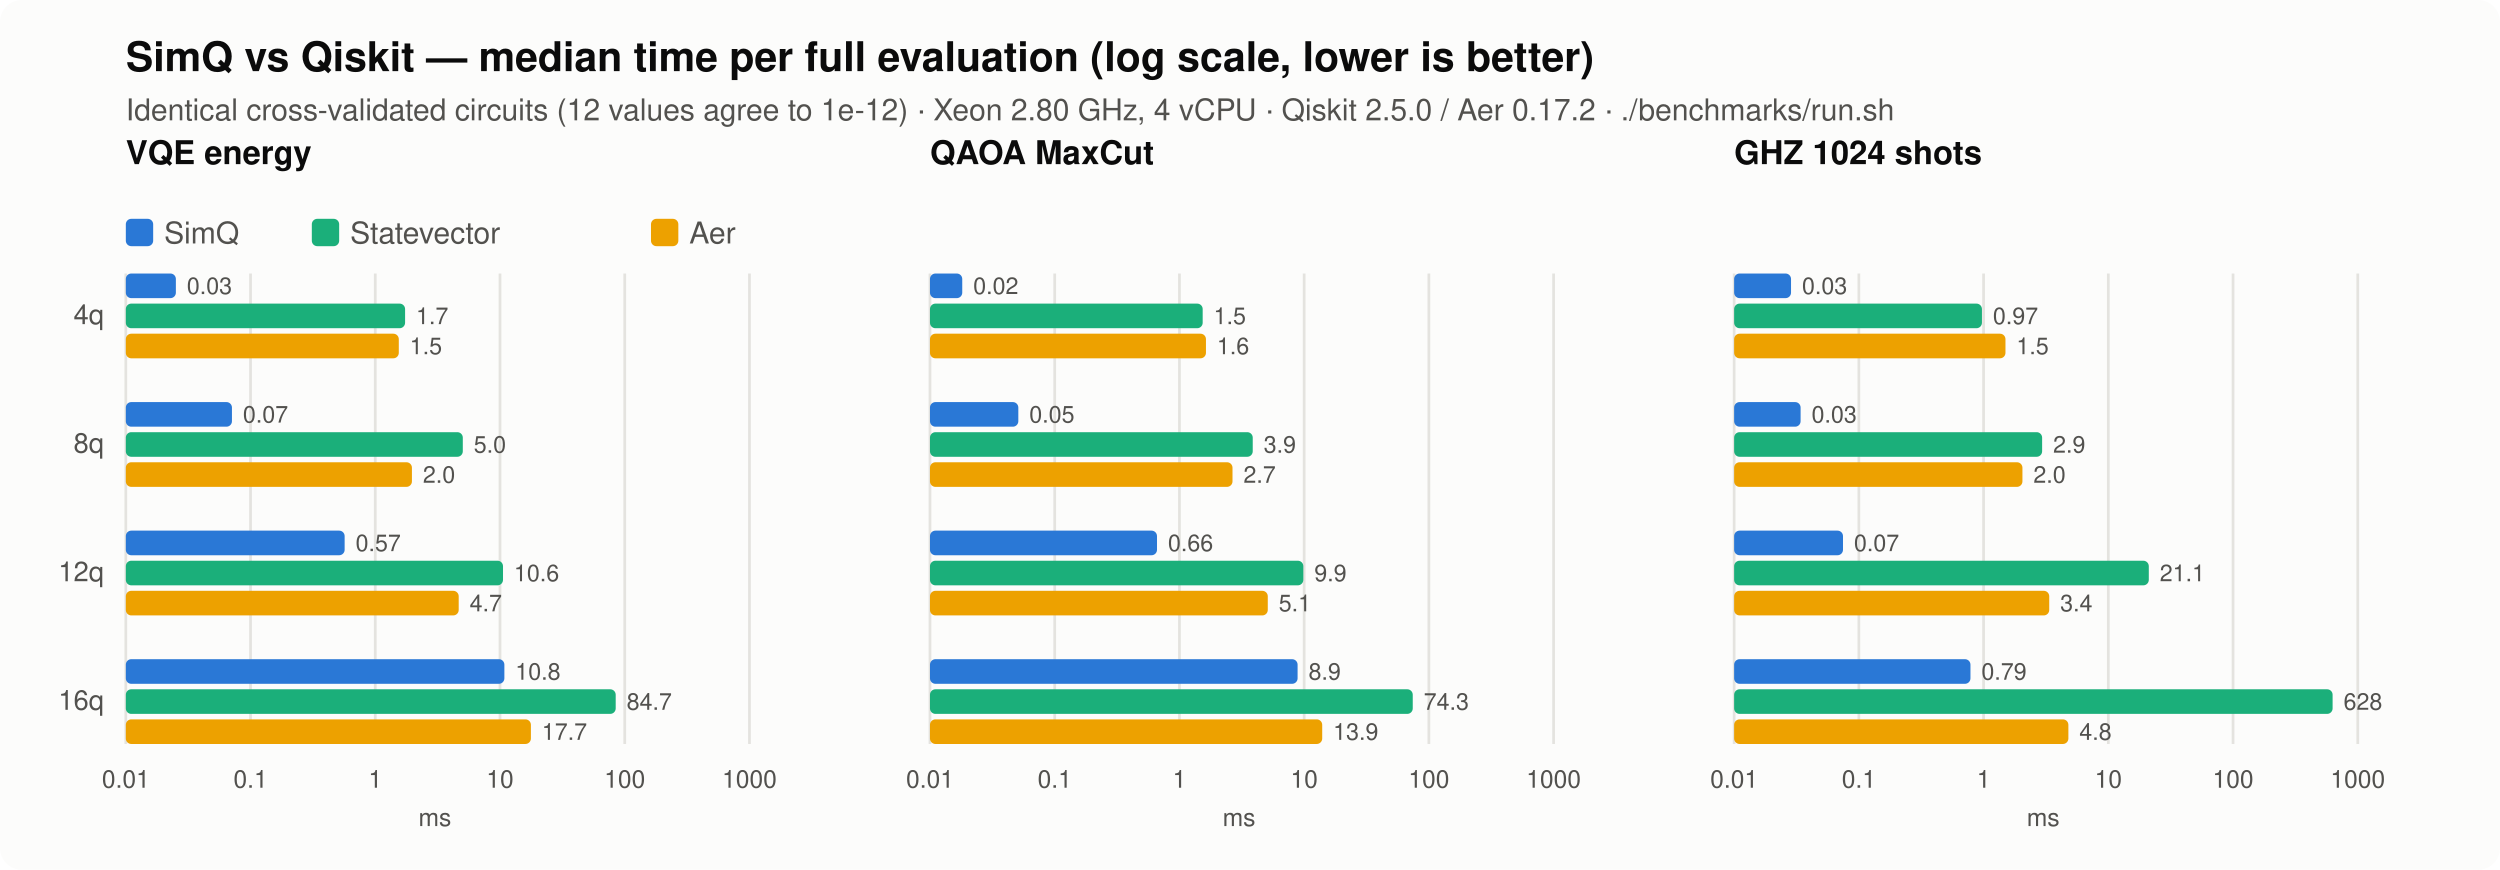
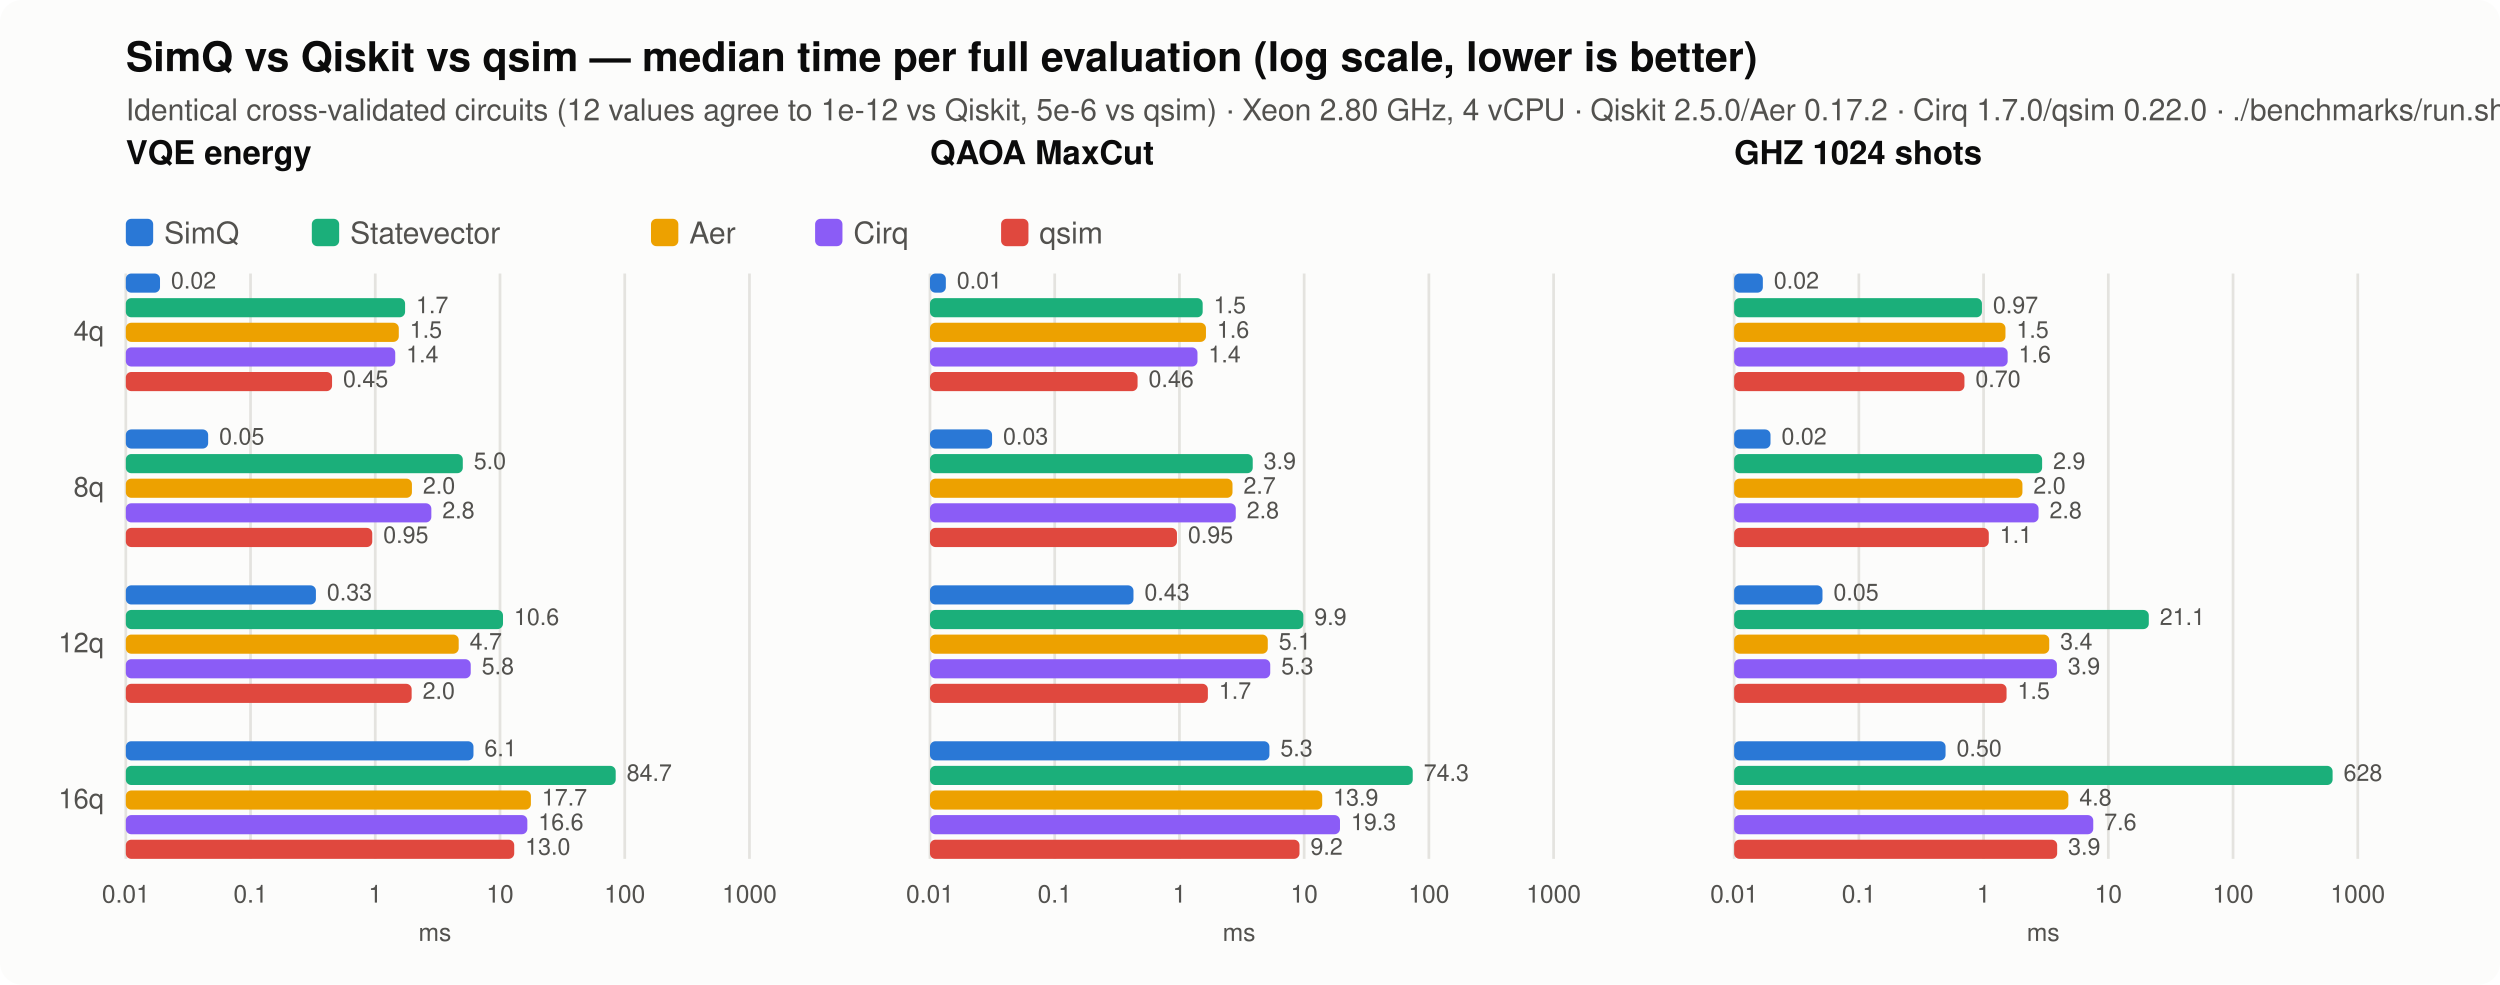
- <svg xmlns="http://www.w3.org/2000/svg" width="914" height="318" viewBox="0 0 914 318" font-family="-apple-system,Segoe UI,Helvetica,Arial,sans-serif">
-   <rect width="914" height="318" fill="#fcfcfb" rx="8" />
-   <text x="46" y="26" fill="#0b0b0b" font-size="15" font-weight="600">SimQ vs Qiskit — median time per full evaluation (log scale, lower is better)</text>
-   <text x="46" y="44" fill="#52514e" font-size="11">Identical cross-validated circuits (12 values agree to 1e-12) · Xeon 2.80 GHz, 4 vCPU · Qiskit 2.5.0 / Aer 0.17.2 · ./benchmarks/run.sh</text>
+ <svg xmlns="http://www.w3.org/2000/svg" width="914" height="360" viewBox="0 0 914 360" font-family="-apple-system,Segoe UI,Helvetica,Arial,sans-serif">
+   <rect width="914" height="360" fill="#fcfcfb" rx="8" />
+   <text x="46" y="26" fill="#0b0b0b" font-size="15" font-weight="600">SimQ vs Qiskit vs qsim — median time per full evaluation (log scale, lower is better)</text>
+   <text x="46" y="44" fill="#52514e" font-size="11">Identical cross-validated circuits (12 values agree to 1e-12 vs Qiskit, 5e-6 vs qsim) · Xeon 2.80 GHz, 4 vCPU · Qiskit 2.5.0/Aer 0.17.2 · Cirq 1.7.0/qsim 0.22.0 · ./benchmarks/run.sh</text>
  <rect x="46" y="80" width="10" height="10" rx="2" fill="#2a78d6" />
  <text x="60" y="89" fill="#52514e" font-size="11">SimQ</text>
  <rect x="114" y="80" width="10" height="10" rx="2" fill="#1baf7a" />
  <text x="128" y="89" fill="#52514e" font-size="11">Statevector</text>
  <rect x="238" y="80" width="10" height="10" rx="2" fill="#eda100" />
  <text x="252" y="89" fill="#52514e" font-size="11">Aer</text>
+   <rect x="298" y="80" width="10" height="10" rx="2" fill="#8b5cf6" />
+   <text x="312" y="89" fill="#52514e" font-size="11">Cirq</text>
+   <rect x="366" y="80" width="10" height="10" rx="2" fill="#e0483e" />
+   <text x="380" y="89" fill="#52514e" font-size="11">qsim</text>
  <text x="46" y="60" fill="#0b0b0b" font-size="12" font-weight="600">VQE energy</text>
-   <line x1="46.0" y1="100" x2="46.0" y2="272" stroke="#e4e3df" stroke-width="1" />
-   <text x="46.0" y="288" fill="#52514e" font-size="9" text-anchor="middle">0.01</text>
-   <line x1="91.6" y1="100" x2="91.6" y2="272" stroke="#e4e3df" stroke-width="1" />
-   <text x="91.6" y="288" fill="#52514e" font-size="9" text-anchor="middle">0.1</text>
-   <line x1="137.2" y1="100" x2="137.2" y2="272" stroke="#e4e3df" stroke-width="1" />
-   <text x="137.2" y="288" fill="#52514e" font-size="9" text-anchor="middle">1</text>
-   <line x1="182.8" y1="100" x2="182.8" y2="272" stroke="#e4e3df" stroke-width="1" />
-   <text x="182.8" y="288" fill="#52514e" font-size="9" text-anchor="middle">10</text>
-   <line x1="228.4" y1="100" x2="228.4" y2="272" stroke="#e4e3df" stroke-width="1" />
-   <text x="228.4" y="288" fill="#52514e" font-size="9" text-anchor="middle">100</text>
-   <line x1="274.0" y1="100" x2="274.0" y2="272" stroke="#e4e3df" stroke-width="1" />
-   <text x="274.0" y="288" fill="#52514e" font-size="9" text-anchor="middle">1000</text>
-   <text x="159.0" y="302" fill="#52514e" font-size="9" text-anchor="middle">ms</text>
-   <text x="38" y="118.5" fill="#52514e" font-size="10" text-anchor="end">4q</text>
-   <rect x="46" y="100" width="18.3" height="9" rx="2" fill="#2a78d6" />
-   <text x="68.3" y="107.5" fill="#52514e" font-size="8.5">0.03</text>
-   <rect x="46" y="111" width="102.1" height="9" rx="2" fill="#1baf7a" />
-   <text x="152.1" y="118.5" fill="#52514e" font-size="8.5">1.7</text>
-   <rect x="46" y="122" width="99.8" height="9" rx="2" fill="#eda100" />
-   <text x="149.8" y="129.5" fill="#52514e" font-size="8.5">1.5</text>
-   <text x="38" y="165.5" fill="#52514e" font-size="10" text-anchor="end">8q</text>
-   <rect x="46" y="147" width="38.8" height="9" rx="2" fill="#2a78d6" />
-   <text x="88.8" y="154.5" fill="#52514e" font-size="8.5">0.07</text>
-   <rect x="46" y="158" width="123.2" height="9" rx="2" fill="#1baf7a" />
-   <text x="173.2" y="165.5" fill="#52514e" font-size="8.5">5.0</text>
-   <rect x="46" y="169" width="104.6" height="9" rx="2" fill="#eda100" />
-   <text x="154.6" y="176.5" fill="#52514e" font-size="8.5">2.0</text>
-   <text x="38" y="212.5" fill="#52514e" font-size="10" text-anchor="end">12q</text>
-   <rect x="46" y="194" width="80.0" height="9" rx="2" fill="#2a78d6" />
-   <text x="130.0" y="201.5" fill="#52514e" font-size="8.5">0.57</text>
-   <rect x="46" y="205" width="137.9" height="9" rx="2" fill="#1baf7a" />
-   <text x="187.9" y="212.5" fill="#52514e" font-size="8.5">10.6</text>
-   <rect x="46" y="216" width="121.7" height="9" rx="2" fill="#eda100" />
-   <text x="171.7" y="223.5" fill="#52514e" font-size="8.5">4.7</text>
-   <text x="38" y="259.5" fill="#52514e" font-size="10" text-anchor="end">16q</text>
-   <rect x="46" y="241" width="138.4" height="9" rx="2" fill="#2a78d6" />
-   <text x="188.4" y="248.5" fill="#52514e" font-size="8.5">10.8</text>
-   <rect x="46" y="252" width="179.1" height="9" rx="2" fill="#1baf7a" />
-   <text x="229.1" y="259.5" fill="#52514e" font-size="8.5">84.7</text>
-   <rect x="46" y="263" width="148.1" height="9" rx="2" fill="#eda100" />
-   <text x="198.1" y="270.5" fill="#52514e" font-size="8.5">17.7</text>
+   <line x1="46.0" y1="100" x2="46.0" y2="314" stroke="#e4e3df" stroke-width="1" />
+   <text x="46.0" y="330" fill="#52514e" font-size="9" text-anchor="middle">0.01</text>
+   <line x1="91.6" y1="100" x2="91.6" y2="314" stroke="#e4e3df" stroke-width="1" />
+   <text x="91.6" y="330" fill="#52514e" font-size="9" text-anchor="middle">0.1</text>
+   <line x1="137.2" y1="100" x2="137.2" y2="314" stroke="#e4e3df" stroke-width="1" />
+   <text x="137.2" y="330" fill="#52514e" font-size="9" text-anchor="middle">1</text>
+   <line x1="182.8" y1="100" x2="182.8" y2="314" stroke="#e4e3df" stroke-width="1" />
+   <text x="182.8" y="330" fill="#52514e" font-size="9" text-anchor="middle">10</text>
+   <line x1="228.4" y1="100" x2="228.4" y2="314" stroke="#e4e3df" stroke-width="1" />
+   <text x="228.4" y="330" fill="#52514e" font-size="9" text-anchor="middle">100</text>
+   <line x1="274.0" y1="100" x2="274.0" y2="314" stroke="#e4e3df" stroke-width="1" />
+   <text x="274.0" y="330" fill="#52514e" font-size="9" text-anchor="middle">1000</text>
+   <text x="159.0" y="344" fill="#52514e" font-size="9" text-anchor="middle">ms</text>
+   <text x="38" y="124.5" fill="#52514e" font-size="10" text-anchor="end">4q</text>
+   <rect x="46" y="100" width="12.5" height="7" rx="2" fill="#2a78d6" />
+   <text x="62.5" y="105.5" fill="#52514e" font-size="8.5">0.02</text>
+   <rect x="46" y="109" width="102.1" height="7" rx="2" fill="#1baf7a" />
+   <text x="152.1" y="114.5" fill="#52514e" font-size="8.5">1.7</text>
+   <rect x="46" y="118" width="99.8" height="7" rx="2" fill="#eda100" />
+   <text x="149.8" y="123.5" fill="#52514e" font-size="8.5">1.5</text>
+   <rect x="46" y="127" width="98.5" height="7" rx="2" fill="#8b5cf6" />
+   <text x="148.5" y="132.5" fill="#52514e" font-size="8.5">1.4</text>
+   <rect x="46" y="136" width="75.4" height="7" rx="2" fill="#e0483e" />
+   <text x="125.4" y="141.5" fill="#52514e" font-size="8.5">0.45</text>
+   <text x="38" y="181.5" fill="#52514e" font-size="10" text-anchor="end">8q</text>
+   <rect x="46" y="157" width="30.1" height="7" rx="2" fill="#2a78d6" />
+   <text x="80.1" y="162.5" fill="#52514e" font-size="8.5">0.05</text>
+   <rect x="46" y="166" width="123.2" height="7" rx="2" fill="#1baf7a" />
+   <text x="173.2" y="171.5" fill="#52514e" font-size="8.5">5.0</text>
+   <rect x="46" y="175" width="104.6" height="7" rx="2" fill="#eda100" />
+   <text x="154.6" y="180.5" fill="#52514e" font-size="8.5">2.0</text>
+   <rect x="46" y="184" width="111.7" height="7" rx="2" fill="#8b5cf6" />
+   <text x="161.7" y="189.5" fill="#52514e" font-size="8.5">2.8</text>
+   <rect x="46" y="193" width="90.1" height="7" rx="2" fill="#e0483e" />
+   <text x="140.1" y="198.5" fill="#52514e" font-size="8.5">0.95</text>
+   <text x="38" y="238.5" fill="#52514e" font-size="10" text-anchor="end">12q</text>
+   <rect x="46" y="214" width="69.5" height="7" rx="2" fill="#2a78d6" />
+   <text x="119.5" y="219.5" fill="#52514e" font-size="8.5">0.33</text>
+   <rect x="46" y="223" width="137.9" height="7" rx="2" fill="#1baf7a" />
+   <text x="187.9" y="228.5" fill="#52514e" font-size="8.5">10.6</text>
+   <rect x="46" y="232" width="121.7" height="7" rx="2" fill="#eda100" />
+   <text x="171.7" y="237.5" fill="#52514e" font-size="8.5">4.7</text>
+   <rect x="46" y="241" width="126.1" height="7" rx="2" fill="#8b5cf6" />
+   <text x="176.1" y="246.5" fill="#52514e" font-size="8.5">5.8</text>
+   <rect x="46" y="250" width="104.5" height="7" rx="2" fill="#e0483e" />
+   <text x="154.5" y="255.5" fill="#52514e" font-size="8.5">2.0</text>
+   <text x="38" y="295.5" fill="#52514e" font-size="10" text-anchor="end">16q</text>
+   <rect x="46" y="271" width="127.1" height="7" rx="2" fill="#2a78d6" />
+   <text x="177.1" y="276.5" fill="#52514e" font-size="8.5">6.1</text>
+   <rect x="46" y="280" width="179.1" height="7" rx="2" fill="#1baf7a" />
+   <text x="229.1" y="285.5" fill="#52514e" font-size="8.5">84.7</text>
+   <rect x="46" y="289" width="148.1" height="7" rx="2" fill="#eda100" />
+   <text x="198.1" y="294.5" fill="#52514e" font-size="8.5">17.7</text>
+   <rect x="46" y="298" width="146.8" height="7" rx="2" fill="#8b5cf6" />
+   <text x="196.8" y="303.5" fill="#52514e" font-size="8.5">16.6</text>
+   <rect x="46" y="307" width="142.0" height="7" rx="2" fill="#e0483e" />
+   <text x="192.0" y="312.5" fill="#52514e" font-size="8.5">13.0</text>
  <text x="340" y="60" fill="#0b0b0b" font-size="12" font-weight="600">QAOA MaxCut</text>
-   <line x1="340.0" y1="100" x2="340.0" y2="272" stroke="#e4e3df" stroke-width="1" />
-   <text x="340.0" y="288" fill="#52514e" font-size="9" text-anchor="middle">0.01</text>
-   <line x1="385.6" y1="100" x2="385.6" y2="272" stroke="#e4e3df" stroke-width="1" />
-   <text x="385.6" y="288" fill="#52514e" font-size="9" text-anchor="middle">0.1</text>
-   <line x1="431.2" y1="100" x2="431.2" y2="272" stroke="#e4e3df" stroke-width="1" />
-   <text x="431.2" y="288" fill="#52514e" font-size="9" text-anchor="middle">1</text>
-   <line x1="476.8" y1="100" x2="476.8" y2="272" stroke="#e4e3df" stroke-width="1" />
-   <text x="476.8" y="288" fill="#52514e" font-size="9" text-anchor="middle">10</text>
-   <line x1="522.4" y1="100" x2="522.4" y2="272" stroke="#e4e3df" stroke-width="1" />
-   <text x="522.4" y="288" fill="#52514e" font-size="9" text-anchor="middle">100</text>
-   <line x1="568.0" y1="100" x2="568.0" y2="272" stroke="#e4e3df" stroke-width="1" />
-   <text x="568.0" y="288" fill="#52514e" font-size="9" text-anchor="middle">1000</text>
-   <text x="453.0" y="302" fill="#52514e" font-size="9" text-anchor="middle">ms</text>
-   <rect x="340" y="100" width="11.8" height="9" rx="2" fill="#2a78d6" />
-   <text x="355.8" y="107.5" fill="#52514e" font-size="8.5">0.02</text>
-   <rect x="340" y="111" width="99.7" height="9" rx="2" fill="#1baf7a" />
-   <text x="443.7" y="118.5" fill="#52514e" font-size="8.5">1.5</text>
-   <rect x="340" y="122" width="100.9" height="9" rx="2" fill="#eda100" />
-   <text x="444.9" y="129.5" fill="#52514e" font-size="8.5">1.6</text>
-   <rect x="340" y="147" width="32.3" height="9" rx="2" fill="#2a78d6" />
-   <text x="376.3" y="154.5" fill="#52514e" font-size="8.5">0.05</text>
-   <rect x="340" y="158" width="118.0" height="9" rx="2" fill="#1baf7a" />
-   <text x="462.0" y="165.5" fill="#52514e" font-size="8.5">3.9</text>
-   <rect x="340" y="169" width="110.6" height="9" rx="2" fill="#eda100" />
-   <text x="454.6" y="176.5" fill="#52514e" font-size="8.5">2.7</text>
-   <rect x="340" y="194" width="83.0" height="9" rx="2" fill="#2a78d6" />
-   <text x="427.0" y="201.5" fill="#52514e" font-size="8.5">0.66</text>
-   <rect x="340" y="205" width="136.5" height="9" rx="2" fill="#1baf7a" />
-   <text x="480.5" y="212.5" fill="#52514e" font-size="8.5">9.9</text>
-   <rect x="340" y="216" width="123.5" height="9" rx="2" fill="#eda100" />
-   <text x="467.5" y="223.5" fill="#52514e" font-size="8.5">5.1</text>
-   <rect x="340" y="241" width="134.4" height="9" rx="2" fill="#2a78d6" />
-   <text x="478.4" y="248.5" fill="#52514e" font-size="8.5">8.9</text>
-   <rect x="340" y="252" width="176.5" height="9" rx="2" fill="#1baf7a" />
-   <text x="520.5" y="259.5" fill="#52514e" font-size="8.5">74.3</text>
-   <rect x="340" y="263" width="143.4" height="9" rx="2" fill="#eda100" />
-   <text x="487.4" y="270.5" fill="#52514e" font-size="8.5">13.9</text>
+   <line x1="340.0" y1="100" x2="340.0" y2="314" stroke="#e4e3df" stroke-width="1" />
+   <text x="340.0" y="330" fill="#52514e" font-size="9" text-anchor="middle">0.01</text>
+   <line x1="385.6" y1="100" x2="385.6" y2="314" stroke="#e4e3df" stroke-width="1" />
+   <text x="385.6" y="330" fill="#52514e" font-size="9" text-anchor="middle">0.1</text>
+   <line x1="431.2" y1="100" x2="431.2" y2="314" stroke="#e4e3df" stroke-width="1" />
+   <text x="431.2" y="330" fill="#52514e" font-size="9" text-anchor="middle">1</text>
+   <line x1="476.8" y1="100" x2="476.8" y2="314" stroke="#e4e3df" stroke-width="1" />
+   <text x="476.8" y="330" fill="#52514e" font-size="9" text-anchor="middle">10</text>
+   <line x1="522.4" y1="100" x2="522.4" y2="314" stroke="#e4e3df" stroke-width="1" />
+   <text x="522.4" y="330" fill="#52514e" font-size="9" text-anchor="middle">100</text>
+   <line x1="568.0" y1="100" x2="568.0" y2="314" stroke="#e4e3df" stroke-width="1" />
+   <text x="568.0" y="330" fill="#52514e" font-size="9" text-anchor="middle">1000</text>
+   <text x="453.0" y="344" fill="#52514e" font-size="9" text-anchor="middle">ms</text>
+   <rect x="340" y="100" width="5.8" height="7" rx="2" fill="#2a78d6" />
+   <text x="349.8" y="105.5" fill="#52514e" font-size="8.5">0.01</text>
+   <rect x="340" y="109" width="99.7" height="7" rx="2" fill="#1baf7a" />
+   <text x="443.7" y="114.5" fill="#52514e" font-size="8.5">1.5</text>
+   <rect x="340" y="118" width="100.9" height="7" rx="2" fill="#eda100" />
+   <text x="444.9" y="123.5" fill="#52514e" font-size="8.5">1.6</text>
+   <rect x="340" y="127" width="97.8" height="7" rx="2" fill="#8b5cf6" />
+   <text x="441.8" y="132.5" fill="#52514e" font-size="8.5">1.4</text>
+   <rect x="340" y="136" width="75.9" height="7" rx="2" fill="#e0483e" />
+   <text x="419.9" y="141.5" fill="#52514e" font-size="8.5">0.46</text>
+   <rect x="340" y="157" width="22.7" height="7" rx="2" fill="#2a78d6" />
+   <text x="366.7" y="162.5" fill="#52514e" font-size="8.5">0.03</text>
+   <rect x="340" y="166" width="118.0" height="7" rx="2" fill="#1baf7a" />
+   <text x="462.0" y="171.5" fill="#52514e" font-size="8.5">3.9</text>
+   <rect x="340" y="175" width="110.6" height="7" rx="2" fill="#eda100" />
+   <text x="454.6" y="180.5" fill="#52514e" font-size="8.5">2.7</text>
+   <rect x="340" y="184" width="111.8" height="7" rx="2" fill="#8b5cf6" />
+   <text x="455.8" y="189.5" fill="#52514e" font-size="8.5">2.8</text>
+   <rect x="340" y="193" width="90.3" height="7" rx="2" fill="#e0483e" />
+   <text x="434.3" y="198.5" fill="#52514e" font-size="8.5">0.95</text>
+   <rect x="340" y="214" width="74.4" height="7" rx="2" fill="#2a78d6" />
+   <text x="418.4" y="219.5" fill="#52514e" font-size="8.5">0.43</text>
+   <rect x="340" y="223" width="136.5" height="7" rx="2" fill="#1baf7a" />
+   <text x="480.5" y="228.5" fill="#52514e" font-size="8.5">9.9</text>
+   <rect x="340" y="232" width="123.5" height="7" rx="2" fill="#eda100" />
+   <text x="467.5" y="237.5" fill="#52514e" font-size="8.5">5.1</text>
+   <rect x="340" y="241" width="124.4" height="7" rx="2" fill="#8b5cf6" />
+   <text x="468.4" y="246.5" fill="#52514e" font-size="8.5">5.3</text>
+   <rect x="340" y="250" width="101.6" height="7" rx="2" fill="#e0483e" />
+   <text x="445.6" y="255.5" fill="#52514e" font-size="8.5">1.7</text>
+   <rect x="340" y="271" width="124.1" height="7" rx="2" fill="#2a78d6" />
+   <text x="468.1" y="276.5" fill="#52514e" font-size="8.5">5.3</text>
+   <rect x="340" y="280" width="176.5" height="7" rx="2" fill="#1baf7a" />
+   <text x="520.5" y="285.5" fill="#52514e" font-size="8.5">74.3</text>
+   <rect x="340" y="289" width="143.4" height="7" rx="2" fill="#eda100" />
+   <text x="487.4" y="294.5" fill="#52514e" font-size="8.5">13.9</text>
+   <rect x="340" y="298" width="149.9" height="7" rx="2" fill="#8b5cf6" />
+   <text x="493.9" y="303.5" fill="#52514e" font-size="8.5">19.3</text>
+   <rect x="340" y="307" width="135.1" height="7" rx="2" fill="#e0483e" />
+   <text x="479.1" y="312.5" fill="#52514e" font-size="8.5">9.2</text>
  <text x="634" y="60" fill="#0b0b0b" font-size="12" font-weight="600">GHZ 1024 shots</text>
-   <line x1="634.0" y1="100" x2="634.0" y2="272" stroke="#e4e3df" stroke-width="1" />
-   <text x="634.0" y="288" fill="#52514e" font-size="9" text-anchor="middle">0.01</text>
-   <line x1="679.6" y1="100" x2="679.6" y2="272" stroke="#e4e3df" stroke-width="1" />
-   <text x="679.6" y="288" fill="#52514e" font-size="9" text-anchor="middle">0.1</text>
-   <line x1="725.2" y1="100" x2="725.2" y2="272" stroke="#e4e3df" stroke-width="1" />
-   <text x="725.2" y="288" fill="#52514e" font-size="9" text-anchor="middle">1</text>
-   <line x1="770.8" y1="100" x2="770.8" y2="272" stroke="#e4e3df" stroke-width="1" />
-   <text x="770.8" y="288" fill="#52514e" font-size="9" text-anchor="middle">10</text>
-   <line x1="816.4" y1="100" x2="816.4" y2="272" stroke="#e4e3df" stroke-width="1" />
-   <text x="816.4" y="288" fill="#52514e" font-size="9" text-anchor="middle">100</text>
-   <line x1="862.0" y1="100" x2="862.0" y2="272" stroke="#e4e3df" stroke-width="1" />
-   <text x="862.0" y="288" fill="#52514e" font-size="9" text-anchor="middle">1000</text>
-   <text x="747.0" y="302" fill="#52514e" font-size="9" text-anchor="middle">ms</text>
-   <rect x="634" y="100" width="20.8" height="9" rx="2" fill="#2a78d6" />
-   <text x="658.8" y="107.5" fill="#52514e" font-size="8.5">0.03</text>
-   <rect x="634" y="111" width="90.6" height="9" rx="2" fill="#1baf7a" />
-   <text x="728.6" y="118.5" fill="#52514e" font-size="8.5">0.97</text>
-   <rect x="634" y="122" width="99.2" height="9" rx="2" fill="#eda100" />
-   <text x="737.2" y="129.5" fill="#52514e" font-size="8.5">1.5</text>
-   <rect x="634" y="147" width="24.3" height="9" rx="2" fill="#2a78d6" />
-   <text x="662.3" y="154.5" fill="#52514e" font-size="8.5">0.03</text>
-   <rect x="634" y="158" width="112.6" height="9" rx="2" fill="#1baf7a" />
-   <text x="750.6" y="165.5" fill="#52514e" font-size="8.5">2.9</text>
-   <rect x="634" y="169" width="105.4" height="9" rx="2" fill="#eda100" />
-   <text x="743.4" y="176.5" fill="#52514e" font-size="8.5">2.0</text>
-   <rect x="634" y="194" width="39.8" height="9" rx="2" fill="#2a78d6" />
-   <text x="677.8" y="201.5" fill="#52514e" font-size="8.5">0.07</text>
-   <rect x="634" y="205" width="151.6" height="9" rx="2" fill="#1baf7a" />
-   <text x="789.6" y="212.5" fill="#52514e" font-size="8.5">21.1</text>
-   <rect x="634" y="216" width="115.2" height="9" rx="2" fill="#eda100" />
-   <text x="753.2" y="223.5" fill="#52514e" font-size="8.5">3.4</text>
-   <rect x="634" y="241" width="86.4" height="9" rx="2" fill="#2a78d6" />
-   <text x="724.4" y="248.5" fill="#52514e" font-size="8.5">0.79</text>
-   <rect x="634" y="252" width="218.8" height="9" rx="2" fill="#1baf7a" />
-   <text x="856.8" y="259.5" fill="#52514e" font-size="8.5">628</text>
-   <rect x="634" y="263" width="122.2" height="9" rx="2" fill="#eda100" />
-   <text x="760.2" y="270.5" fill="#52514e" font-size="8.5">4.8</text>
+   <line x1="634.0" y1="100" x2="634.0" y2="314" stroke="#e4e3df" stroke-width="1" />
+   <text x="634.0" y="330" fill="#52514e" font-size="9" text-anchor="middle">0.01</text>
+   <line x1="679.6" y1="100" x2="679.6" y2="314" stroke="#e4e3df" stroke-width="1" />
+   <text x="679.6" y="330" fill="#52514e" font-size="9" text-anchor="middle">0.1</text>
+   <line x1="725.2" y1="100" x2="725.2" y2="314" stroke="#e4e3df" stroke-width="1" />
+   <text x="725.2" y="330" fill="#52514e" font-size="9" text-anchor="middle">1</text>
+   <line x1="770.8" y1="100" x2="770.8" y2="314" stroke="#e4e3df" stroke-width="1" />
+   <text x="770.8" y="330" fill="#52514e" font-size="9" text-anchor="middle">10</text>
+   <line x1="816.4" y1="100" x2="816.4" y2="314" stroke="#e4e3df" stroke-width="1" />
+   <text x="816.4" y="330" fill="#52514e" font-size="9" text-anchor="middle">100</text>
+   <line x1="862.0" y1="100" x2="862.0" y2="314" stroke="#e4e3df" stroke-width="1" />
+   <text x="862.0" y="330" fill="#52514e" font-size="9" text-anchor="middle">1000</text>
+   <text x="747.0" y="344" fill="#52514e" font-size="9" text-anchor="middle">ms</text>
+   <rect x="634" y="100" width="10.5" height="7" rx="2" fill="#2a78d6" />
+   <text x="648.5" y="105.5" fill="#52514e" font-size="8.5">0.02</text>
+   <rect x="634" y="109" width="90.6" height="7" rx="2" fill="#1baf7a" />
+   <text x="728.6" y="114.5" fill="#52514e" font-size="8.5">0.97</text>
+   <rect x="634" y="118" width="99.2" height="7" rx="2" fill="#eda100" />
+   <text x="737.2" y="123.5" fill="#52514e" font-size="8.5">1.5</text>
+   <rect x="634" y="127" width="100.0" height="7" rx="2" fill="#8b5cf6" />
+   <text x="738.0" y="132.5" fill="#52514e" font-size="8.5">1.6</text>
+   <rect x="634" y="136" width="84.2" height="7" rx="2" fill="#e0483e" />
+   <text x="722.2" y="141.5" fill="#52514e" font-size="8.5">0.70</text>
+   <rect x="634" y="157" width="13.3" height="7" rx="2" fill="#2a78d6" />
+   <text x="651.3" y="162.5" fill="#52514e" font-size="8.5">0.02</text>
+   <rect x="634" y="166" width="112.6" height="7" rx="2" fill="#1baf7a" />
+   <text x="750.6" y="171.5" fill="#52514e" font-size="8.5">2.9</text>
+   <rect x="634" y="175" width="105.4" height="7" rx="2" fill="#eda100" />
+   <text x="743.4" y="180.5" fill="#52514e" font-size="8.5">2.0</text>
+   <rect x="634" y="184" width="111.3" height="7" rx="2" fill="#8b5cf6" />
+   <text x="749.3" y="189.5" fill="#52514e" font-size="8.5">2.8</text>
+   <rect x="634" y="193" width="93.1" height="7" rx="2" fill="#e0483e" />
+   <text x="731.1" y="198.5" fill="#52514e" font-size="8.5">1.1</text>
+   <rect x="634" y="214" width="32.3" height="7" rx="2" fill="#2a78d6" />
+   <text x="670.3" y="219.5" fill="#52514e" font-size="8.5">0.05</text>
+   <rect x="634" y="223" width="151.6" height="7" rx="2" fill="#1baf7a" />
+   <text x="789.6" y="228.5" fill="#52514e" font-size="8.5">21.1</text>
+   <rect x="634" y="232" width="115.2" height="7" rx="2" fill="#eda100" />
+   <text x="753.2" y="237.5" fill="#52514e" font-size="8.5">3.4</text>
+   <rect x="634" y="241" width="118.0" height="7" rx="2" fill="#8b5cf6" />
+   <text x="756.0" y="246.5" fill="#52514e" font-size="8.5">3.9</text>
+   <rect x="634" y="250" width="99.6" height="7" rx="2" fill="#e0483e" />
+   <text x="737.6" y="255.5" fill="#52514e" font-size="8.5">1.5</text>
+   <rect x="634" y="271" width="77.3" height="7" rx="2" fill="#2a78d6" />
+   <text x="715.3" y="276.5" fill="#52514e" font-size="8.5">0.50</text>
+   <rect x="634" y="280" width="218.8" height="7" rx="2" fill="#1baf7a" />
+   <text x="856.8" y="285.5" fill="#52514e" font-size="8.5">628</text>
+   <rect x="634" y="289" width="122.2" height="7" rx="2" fill="#eda100" />
+   <text x="760.2" y="294.5" fill="#52514e" font-size="8.5">4.8</text>
+   <rect x="634" y="298" width="131.3" height="7" rx="2" fill="#8b5cf6" />
+   <text x="769.3" y="303.5" fill="#52514e" font-size="8.5">7.6</text>
+   <rect x="634" y="307" width="118.1" height="7" rx="2" fill="#e0483e" />
+   <text x="756.1" y="312.5" fill="#52514e" font-size="8.5">3.9</text>
</svg>
